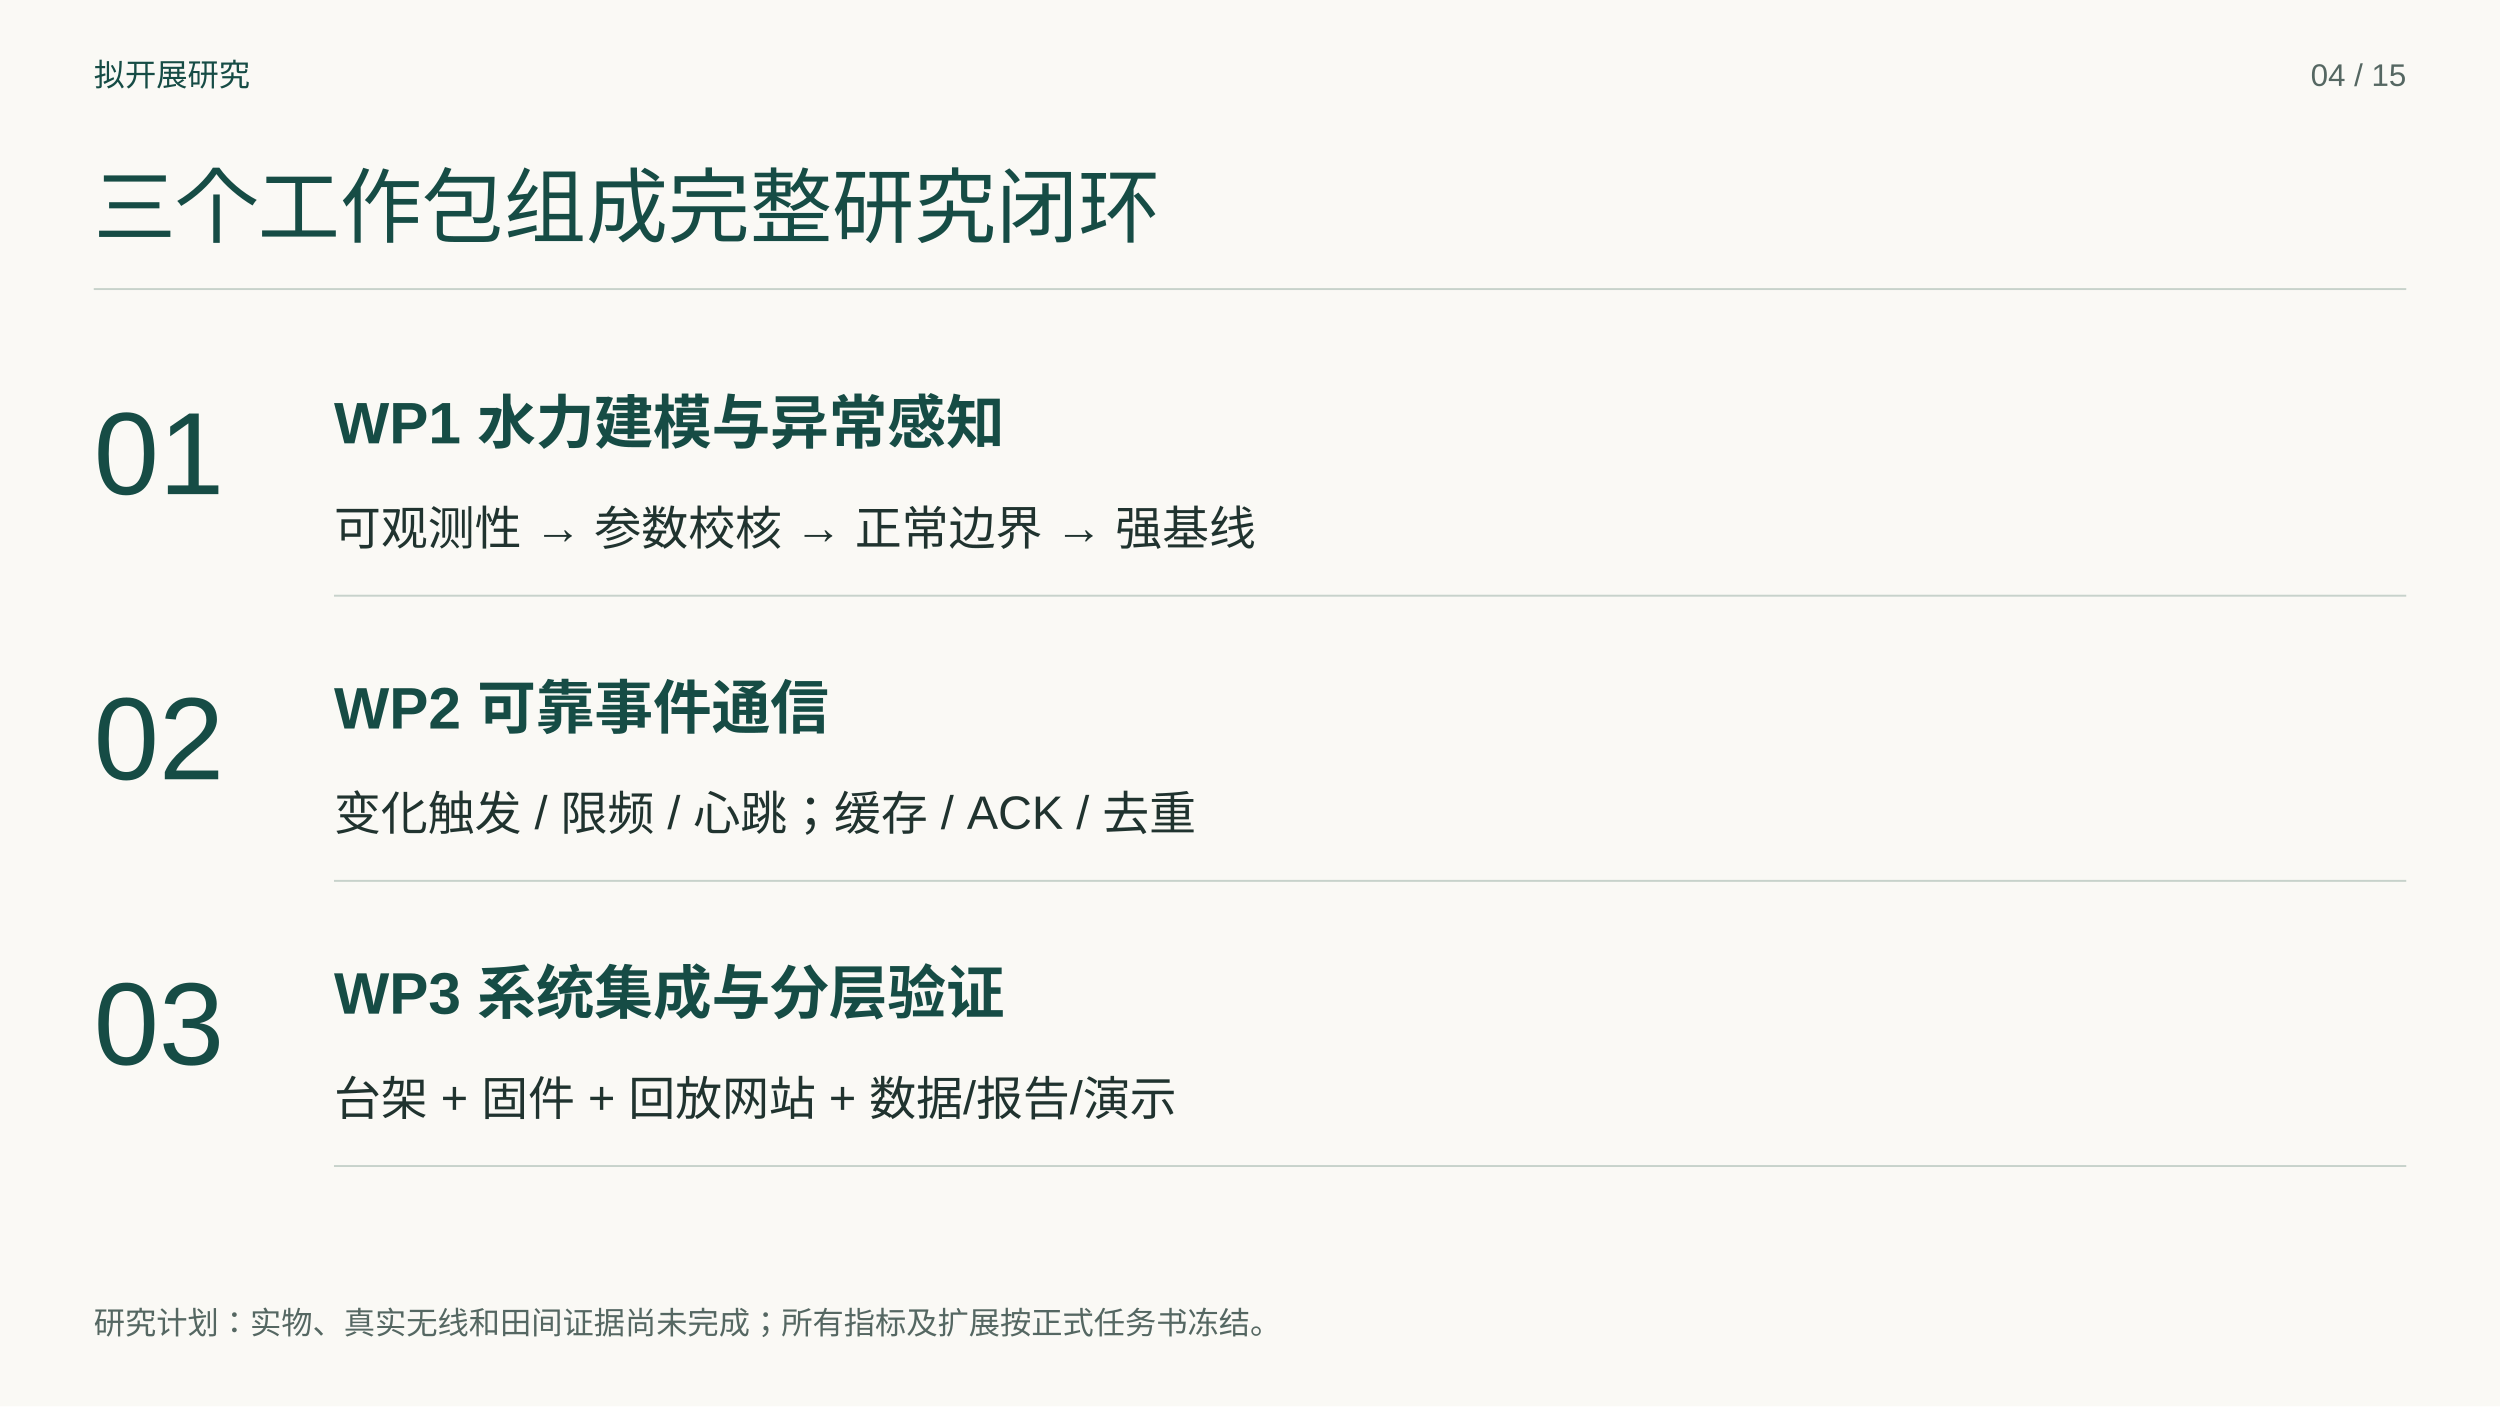
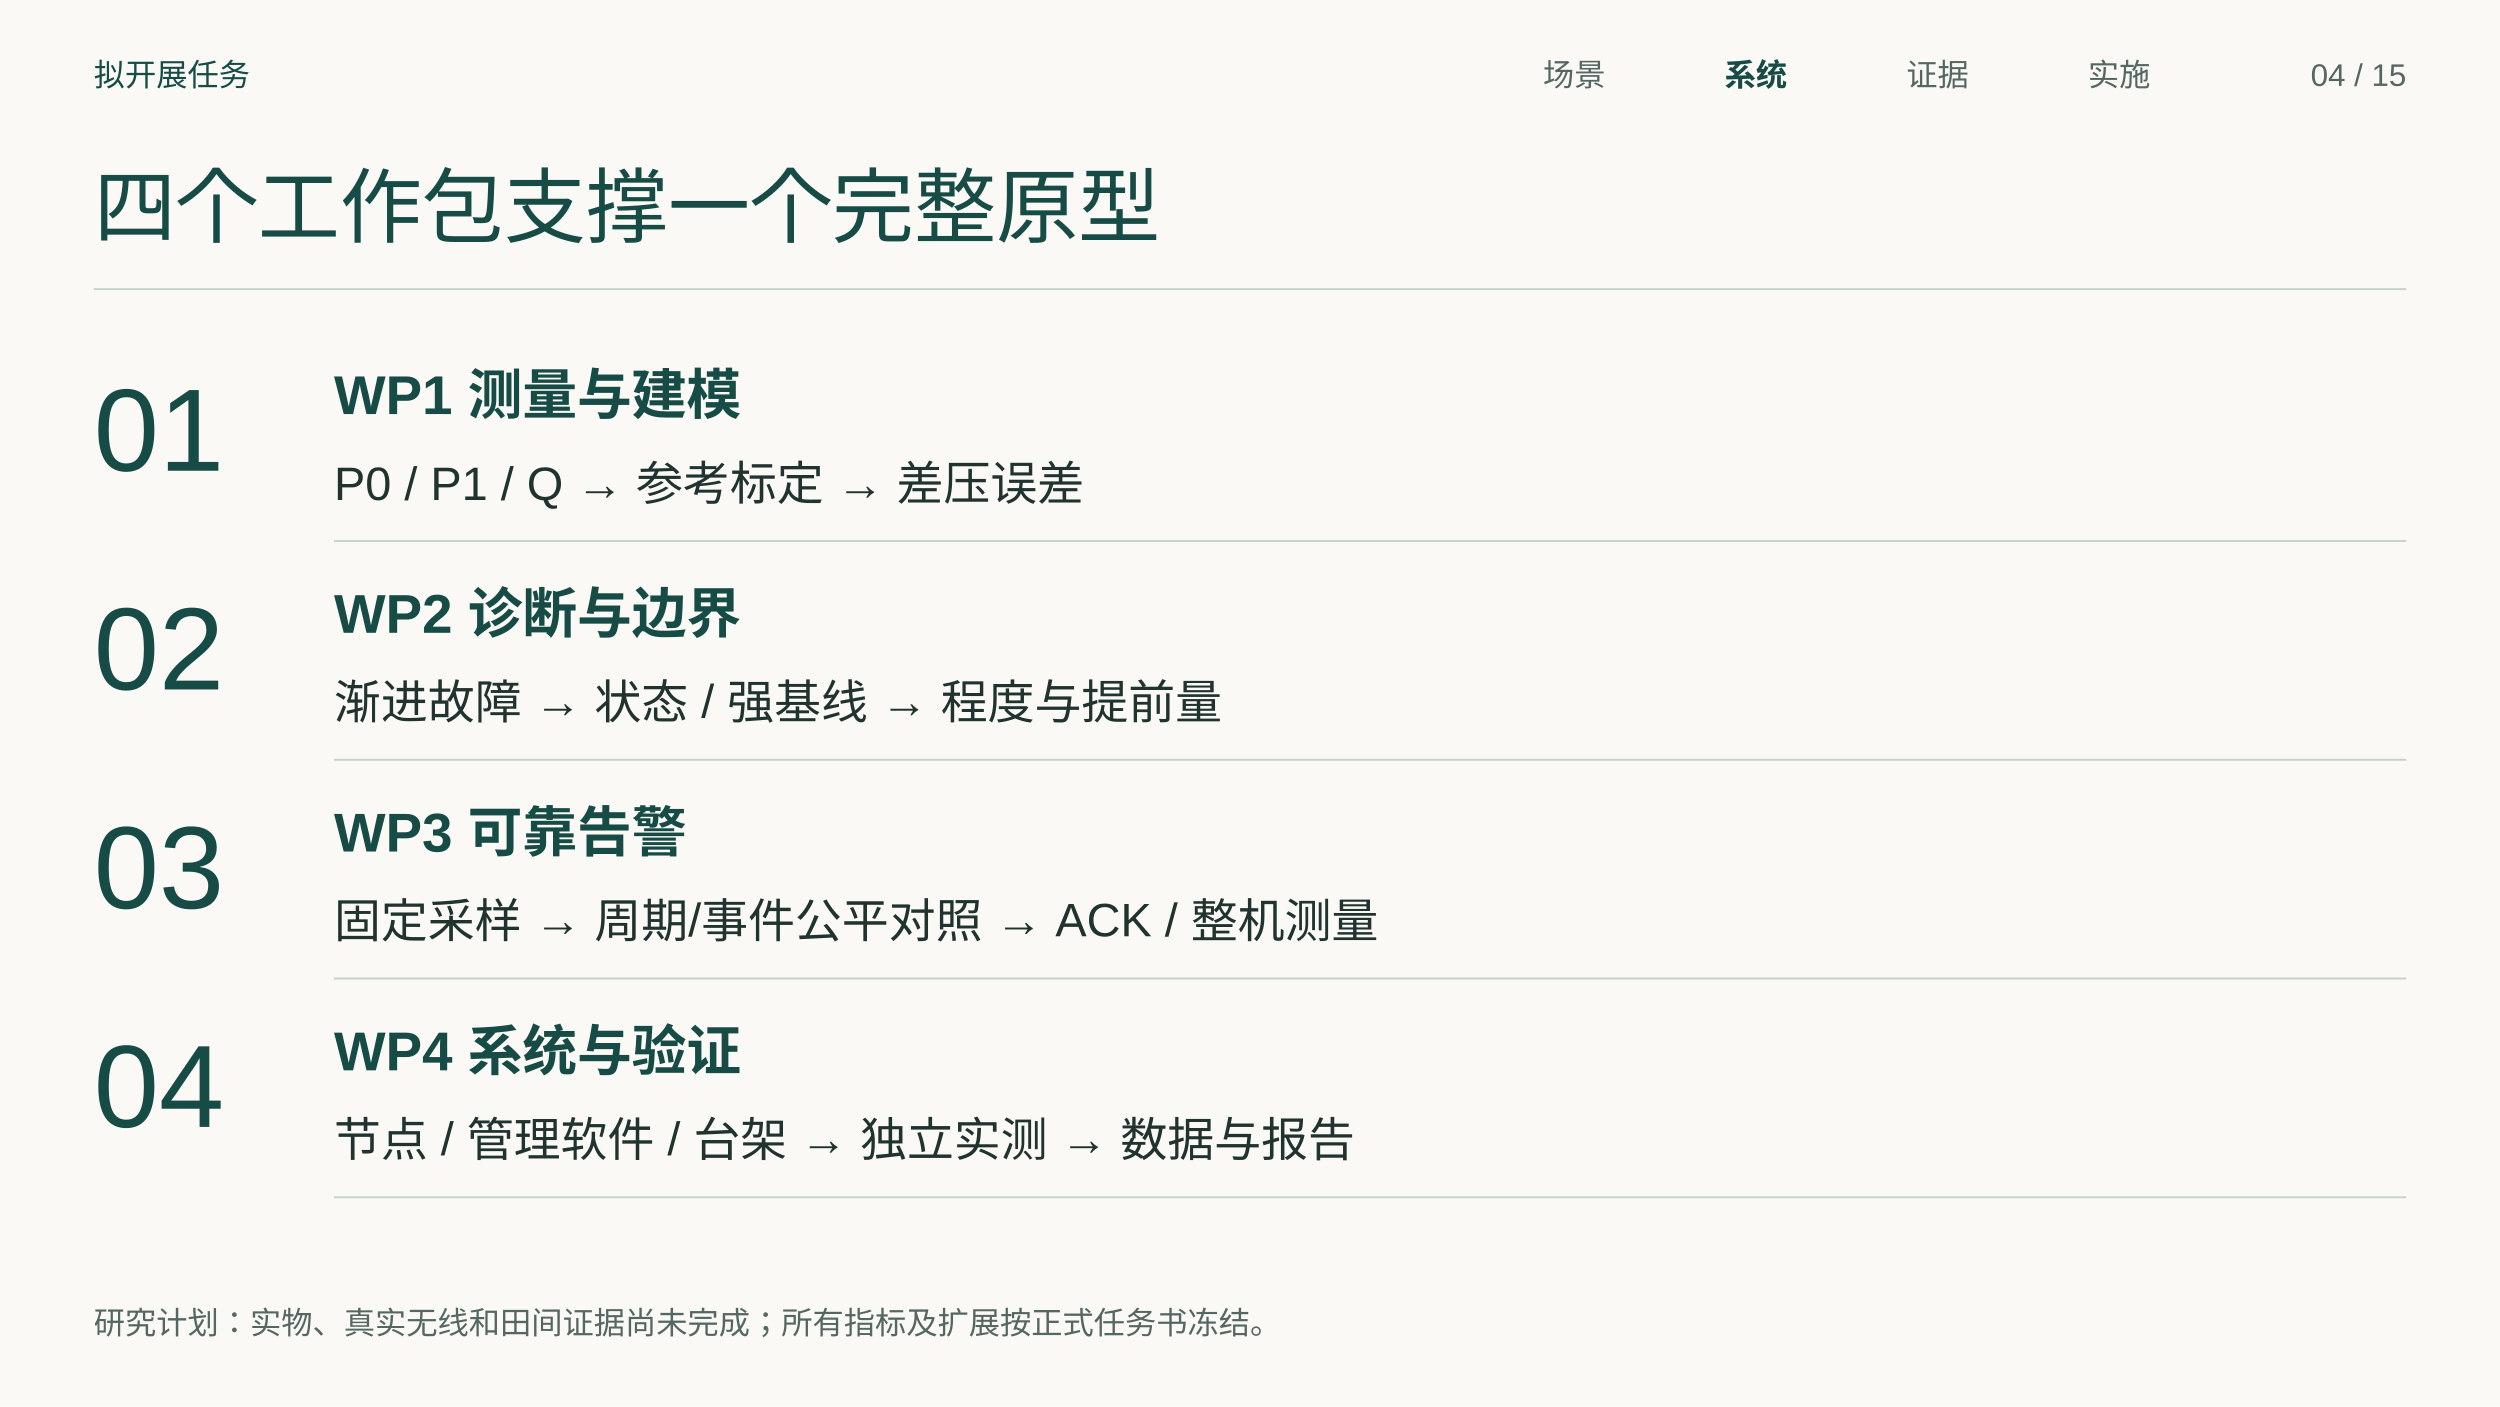
<svg xmlns="http://www.w3.org/2000/svg" viewBox="0 0 1280 720" data-pptx-page-role="content" font-family="Microsoft YaHei, Arial">
  <rect id="page-background" data-pptx-role="background" x="0" y="0" width="1280" height="720" rx="0" fill="#FAF9F5" stroke="none" />
-   <text id="page-kicker" data-pptx-role="header" x="48" y="44" font-size="16" fill="#164C45">拟开展研究</text>
+   <text id="page-kicker" data-pptx-role="header" x="48" y="44" font-size="16" fill="#164C45">拟开展任务</text>
+   <text id="page-route-0" data-pptx-role="header" x="790" y="44" font-size="16" fill="#556762">场景</text>
+   <text id="page-route-1" data-pptx-role="header" x="883" y="44" font-size="16" fill="#164C45" font-weight="bold">系统</text>
+   <text id="page-route-2" data-pptx-role="header" x="976" y="44" font-size="16" fill="#556762">证据</text>
+   <text id="page-route-3" data-pptx-role="header" x="1069" y="44" font-size="16" fill="#556762">实施</text>
  <g id="page-title" data-pptx-bounds="48 65 1184 95">
-     <text x="48" y="121" font-family="SimHei, Arial" font-size="42" fill="#164C45" text-anchor="start">三个工作包组成完整研究闭环</text>
+     <text x="48" y="121" font-family="SimHei, Arial" font-size="42" fill="#164C45" text-anchor="start">四个工作包支撑一个完整原型</text>
  </g>
  <line id="header-rule" data-pptx-role="decoration" x1="48" y1="148" x2="1232" y2="148" stroke="#C7D2CB" stroke-width="1" />
  <text id="source-footer" data-pptx-role="footer" x="48" y="683" font-size="16" fill="#556762">研究计划：实物、真实无线和田间证据尚未完成；所有指标及扩展按正式任务书冻结。</text>
  <text id="page-number" data-pptx-role="page-number" x="1232" y="44" font-size="16" text-anchor="end" fill="#556762">04 / 15</text>
  <g id="research-packages" data-pptx-bounds="48 175 1184 461">
-     <text x="48" y="253" font-size="60" fill="#164C45" text-anchor="start">01</text>
-     <text x="171" y="227" font-size="30" fill="#164C45" text-anchor="start" font-weight="bold">WP1 水力建模与异常感知</text>
-     <text x="171" y="279" font-size="24" fill="#20332F" text-anchor="start">可观测性 → 参数校核 → 正常边界 → 强基线</text>
-     <line x1="171" y1="305" x2="1232" y2="305" stroke="#C7D2CB" stroke-width="1" />
-     <text x="48" y="399" font-size="60" fill="#164C45" text-anchor="start">02</text>
-     <text x="171" y="373" font-size="30" fill="#164C45" text-anchor="start" font-weight="bold">WP2 可靠事件通信</text>
-     <text x="171" y="425" font-size="24" fill="#20332F" text-anchor="start">变化触发 / 限频 / 心跳；缓存 / ACK / 去重</text>
-     <line x1="171" y1="451" x2="1232" y2="451" stroke="#C7D2CB" stroke-width="1" />
-     <text x="48" y="545" font-size="60" fill="#164C45" text-anchor="start">03</text>
-     <text x="171" y="519" font-size="30" fill="#164C45" text-anchor="start" font-weight="bold">WP3 系统集成与分层验证</text>
-     <text x="171" y="571" font-size="24" fill="#20332F" text-anchor="start">台架 + 固件 + 回放网站 + 数据/报告/演示</text>
-     <line x1="171" y1="597" x2="1232" y2="597" stroke="#C7D2CB" stroke-width="1" />
+     <text x="48" y="241" font-size="60" fill="#164C45" text-anchor="start">01</text>
+     <text x="171" y="212" font-size="28" fill="#164C45" text-anchor="start" font-weight="bold">WP1 测量与建模</text>
+     <text x="171" y="256" font-size="24" fill="#20332F" text-anchor="start">P0 / P1 / Q → 参考标定 → 差压误差</text>
+     <line x1="171" y1="277" x2="1232" y2="277" stroke="#C7D2CB" stroke-width="1" />
+     <text x="48" y="353" font-size="60" fill="#164C45" text-anchor="start">02</text>
+     <text x="171" y="324" font-size="28" fill="#164C45" text-anchor="start" font-weight="bold">WP2 诊断与边界</text>
+     <text x="171" y="368" font-size="24" fill="#20332F" text-anchor="start">渐进故障 → 状态 / 强基线 → 程度与提前量</text>
+     <line x1="171" y1="389" x2="1232" y2="389" stroke="#C7D2CB" stroke-width="1" />
+     <text x="48" y="465" font-size="60" fill="#164C45" text-anchor="start">03</text>
+     <text x="171" y="436" font-size="28" fill="#164C45" text-anchor="start" font-weight="bold">WP3 可靠告警</text>
+     <text x="171" y="480" font-size="24" fill="#20332F" text-anchor="start">固定采样 → 周期/事件公平对照 → ACK / 整机测量</text>
+     <line x1="171" y1="501" x2="1232" y2="501" stroke="#C7D2CB" stroke-width="1" />
+     <text x="48" y="577" font-size="60" fill="#164C45" text-anchor="start">04</text>
+     <text x="171" y="548" font-size="28" fill="#164C45" text-anchor="start" font-weight="bold">WP4 系统与验证</text>
+     <text x="171" y="592" font-size="24" fill="#20332F" text-anchor="start">节点 / 管理软件 / 台架 → 独立实测 → 数据与报告</text>
+     <line x1="171" y1="613" x2="1232" y2="613" stroke="#C7D2CB" stroke-width="1" />
  </g>
</svg>
